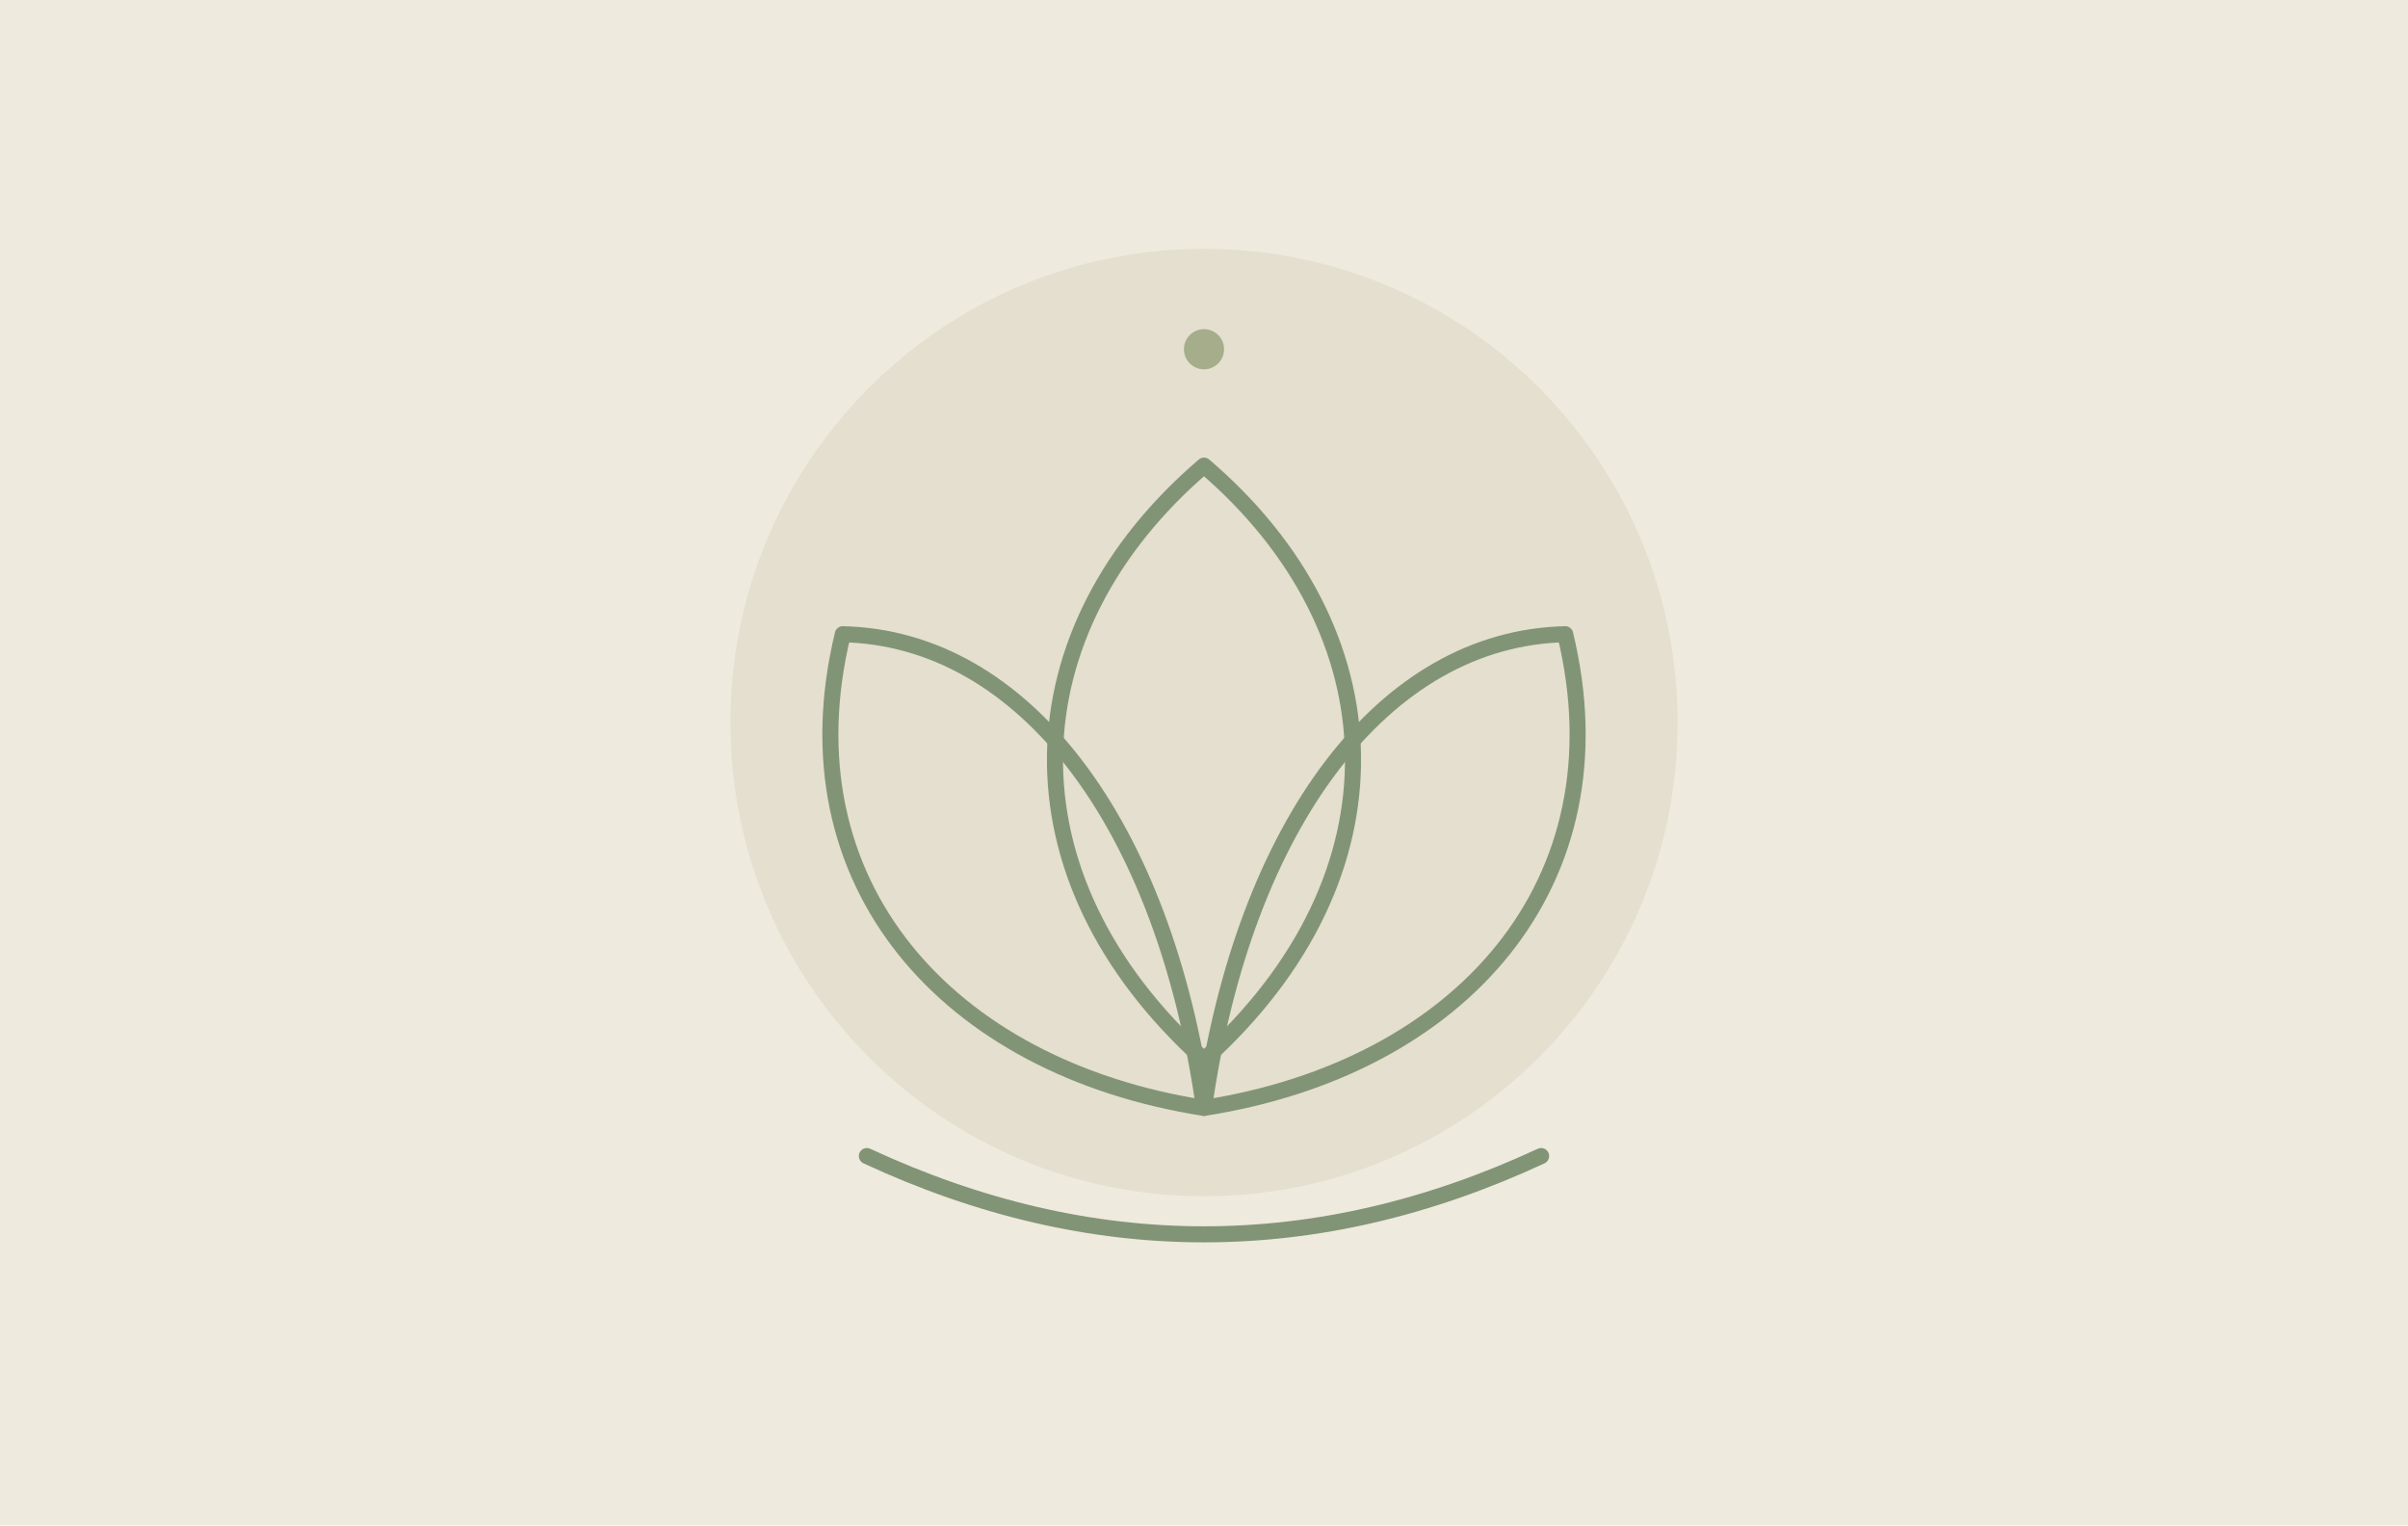
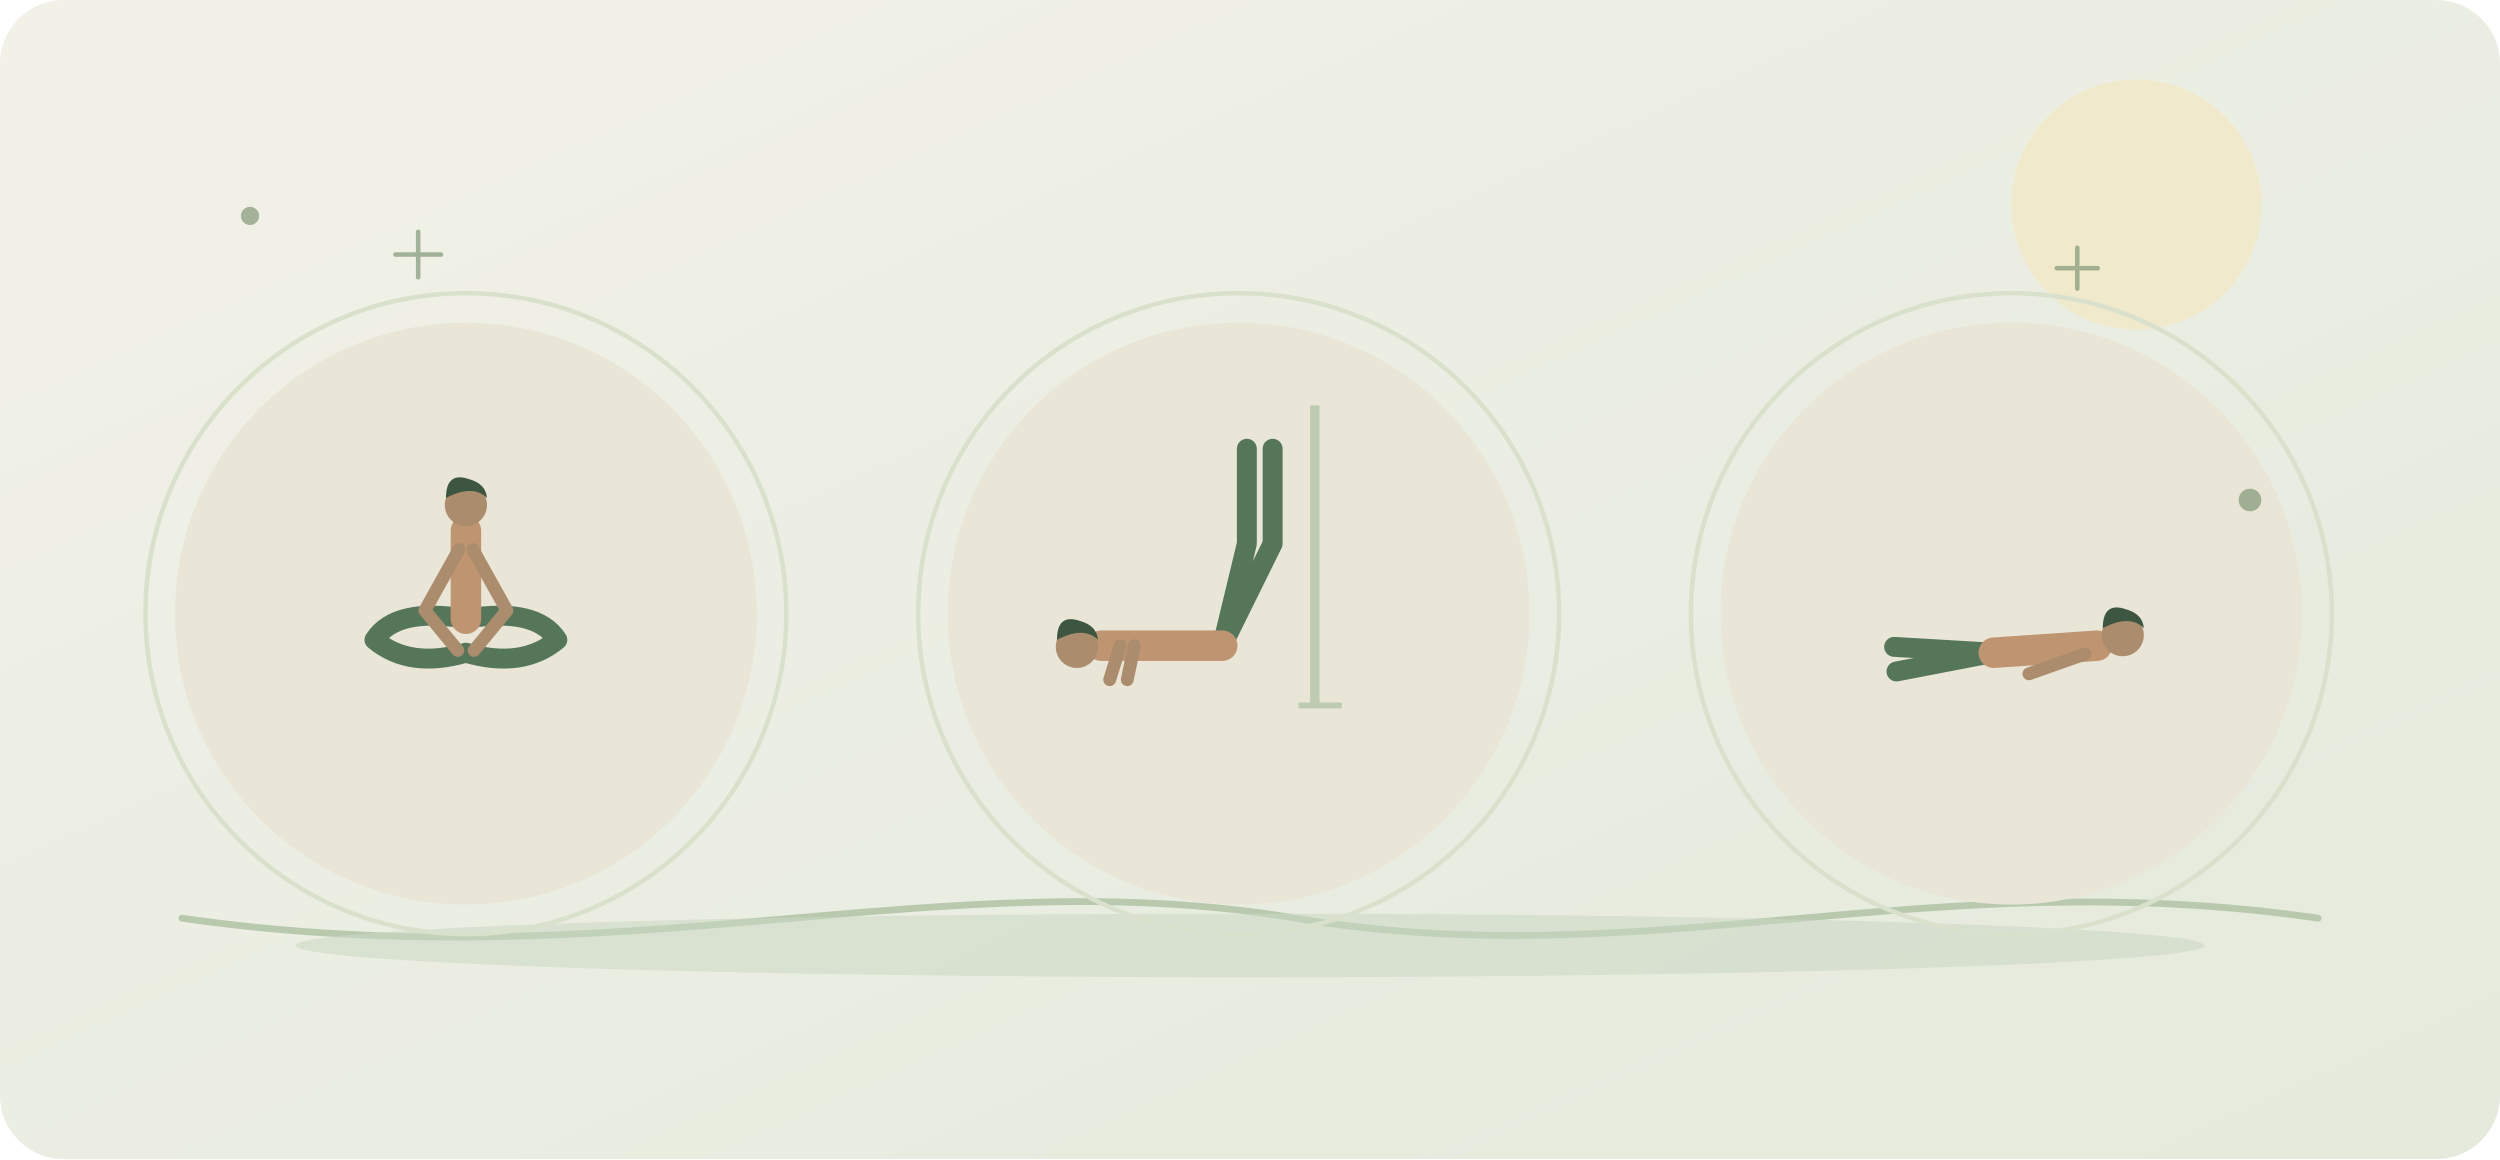
- <svg xmlns="http://www.w3.org/2000/svg" width="600" height="380" viewBox="0 0 600 380">
-   <rect width="600" height="380" fill="#eeeadd" />
-   <circle cx="300" cy="180" r="118" fill="#e4dfce" />
-   <g fill="none" stroke="#829476" stroke-linecap="round" stroke-linejoin="round" stroke-width="4">
-     <path d="M300 276c-64-10-105-56-90-118 45 1 80 47 90 118Z" />
-     <path d="M300 276c64-10 105-56 90-118-45 1-80 47-90 118Z" />
-     <path d="M300 264c-51-46-48-107 0-148 48 41 51 102 0 148Z" />
-     <path d="M216 288q84 39 168 0" />
+ <svg xmlns="http://www.w3.org/2000/svg" width="1100" height="510" viewBox="0 0 1100 510" role="img">
+   <defs>
+     <linearGradient id="cover-bg" x2="1" y2="1">
+       <stop stop-color="#f2f1e8" />
+       <stop offset="1" stop-color="#e4eadc" />
+     </linearGradient>
+   </defs>
+   <rect width="1100" height="510" rx="28" fill="url(#cover-bg)" />
+   <circle cx="940" cy="90" r="55" fill="#f2e9c9" opacity=".9" />
+   <path d="M80 404c195 28 335-26 490 0s278-25 450 0" fill="none" stroke="#b8c9ae" stroke-width="3" stroke-linecap="round" />
+   <ellipse cx="550" cy="416" rx="420" ry="14" fill="#cad7c2" opacity=".55" />
+   <circle cx="205" cy="270" r="128" fill="#e9e6d8" />
+   <circle cx="205" cy="270" r="141" fill="none" stroke="#d9e1cd" stroke-width="2" />
+   <svg x="50" y="150" width="310" height="196" viewBox="0 0 600 380">
+     <g fill="none" stroke-linecap="round" stroke-linejoin="round">
+       <path d="M300 237Q240 227 222 255Q252 280 300 266Q348 280 378 255Q360 227 300 237" stroke="#56765a" stroke-width="17" />
+       <path d="M300 162L300 237" stroke="#bf9471" stroke-width="26" />
+       <path d="M294 178L265 230L293 264M306 178L335 230L307 264" stroke="#ab8d6d" stroke-width="11" />
+     </g>
+     <circle cx="300" cy="140" r="18" fill="#ab8d6d" />
+     <path d="M283 134q0-23 20-16 14 4 15 16-12-12-35 0" fill="#3d5641" />
+   </svg>
+   <circle cx="545" cy="270" r="128" fill="#e9e6d8" />
+   <circle cx="545" cy="270" r="141" fill="none" stroke="#d9e1cd" stroke-width="2" />
+   <svg x="390" y="150" width="310" height="196" viewBox="0 0 600 380">
+     <path d="M365 55V311" stroke="#bdcbb1" stroke-width="8" />
+     <path d="M351 311h37" stroke="#bdcbb1" stroke-width="5" />
+     <g fill="none" stroke-linecap="round" stroke-linejoin="round">
+       <path d="M286 260L307 173L307 92M286 260L329 173L329 92" stroke="#56765a" stroke-width="17" />
+       <path d="M183 260L286 260" stroke="#bf9471" stroke-width="26" />
+       <path d="M199 260L190 289M211 260L205 289" stroke="#ab8d6d" stroke-width="11" />
+     </g>
+     <circle cx="162" cy="261" r="18" fill="#ab8d6d" />
+     <path d="M145 255q0-23 20-16 14 4 15 16-12-12-35 0" fill="#3d5641" />
+   </svg>
+   <circle cx="885" cy="270" r="128" fill="#e9e6d8" />
+   <circle cx="885" cy="270" r="141" fill="none" stroke="#d9e1cd" stroke-width="2" />
+   <svg x="730" y="150" width="310" height="196" viewBox="0 0 600 380">
+     <g fill="none" stroke-linecap="round" stroke-linejoin="round">
+       <path d="M285 266L200 261M285 266L202 282" stroke="#56765a" stroke-width="17" />
+       <path d="M373 260L285 266" stroke="#bf9471" stroke-width="26" />
+       <path d="M363 267L315 284" stroke="#ab8d6d" stroke-width="11" />
+     </g>
+     <circle cx="395" cy="251" r="18" fill="#ab8d6d" />
+     <path d="M378 245q0-23 20-16 14 4 15 16-12-12-35 0" fill="#3d5641" />
+   </svg>
+   <g fill="#829777" opacity=".7">
+     <circle cx="110" cy="95" r="4" />
+     <circle cx="990" cy="220" r="5" />
+     <path d="M174 112h20m-10-10v20M905 118h18m-9-9v18" stroke="#829777" stroke-width="2" stroke-linecap="round" />
  </g>
-   <circle cx="300" cy="87" r="5" fill="#a5ad8b" />
</svg>
